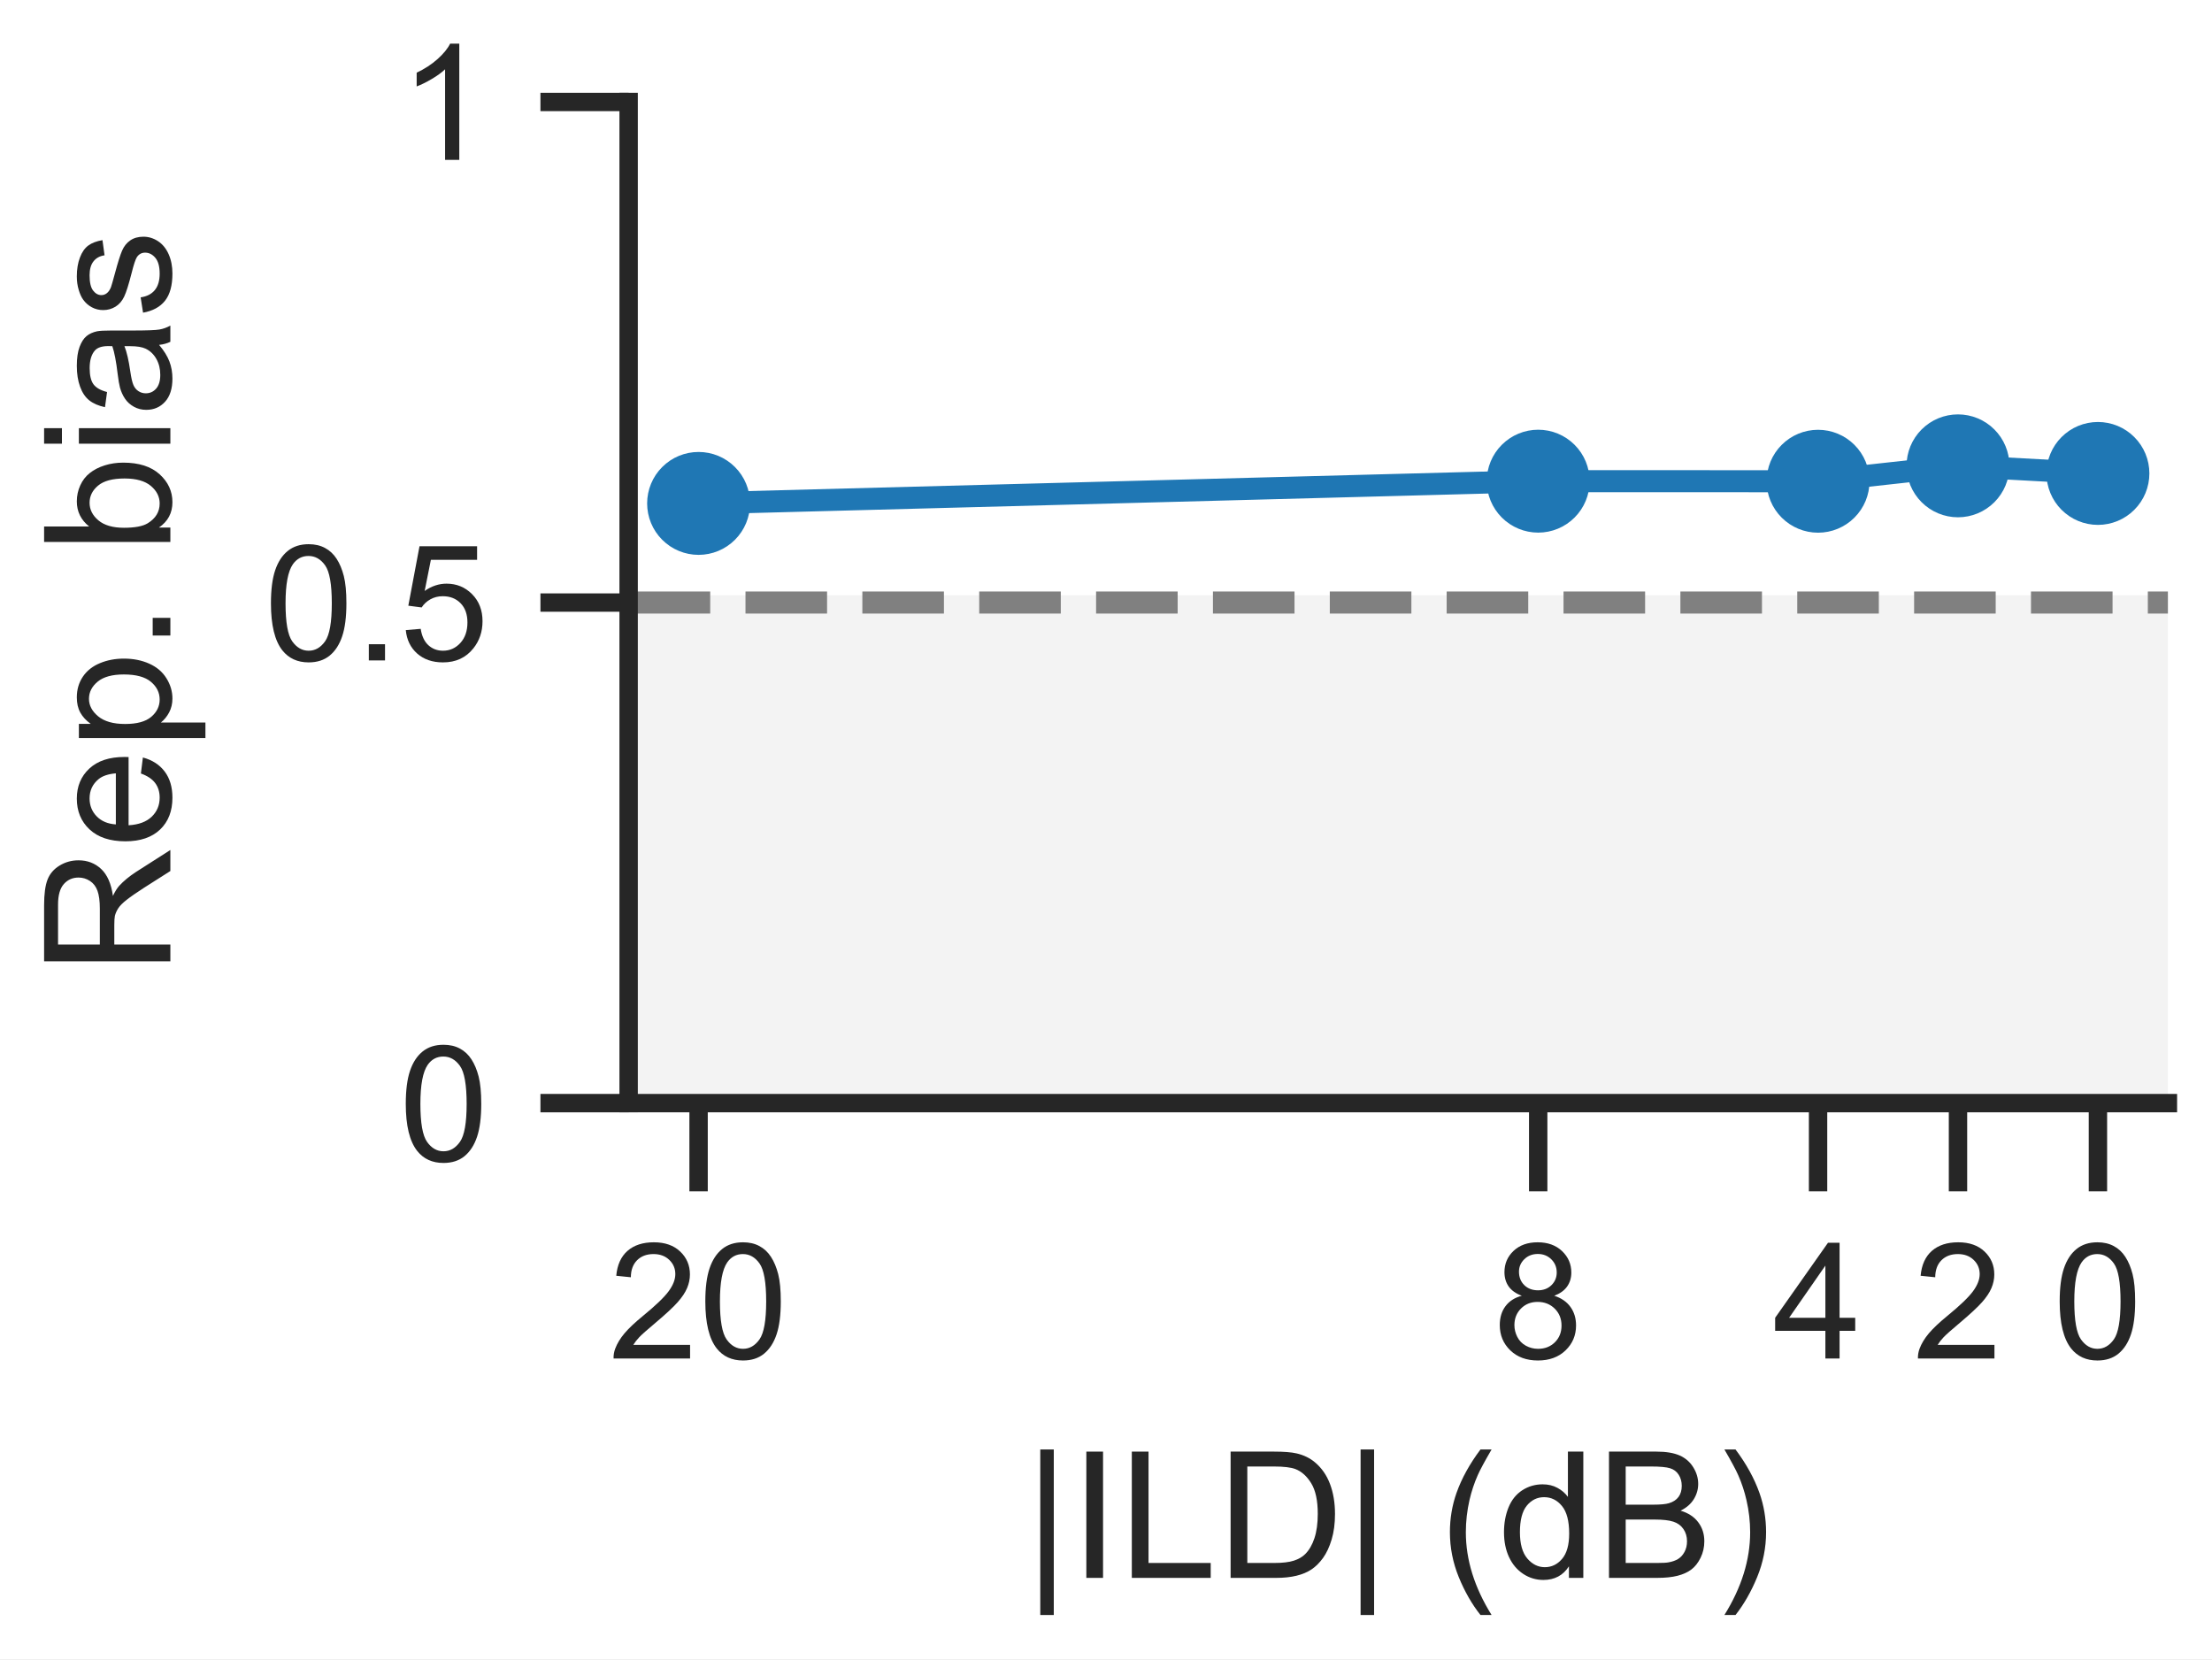
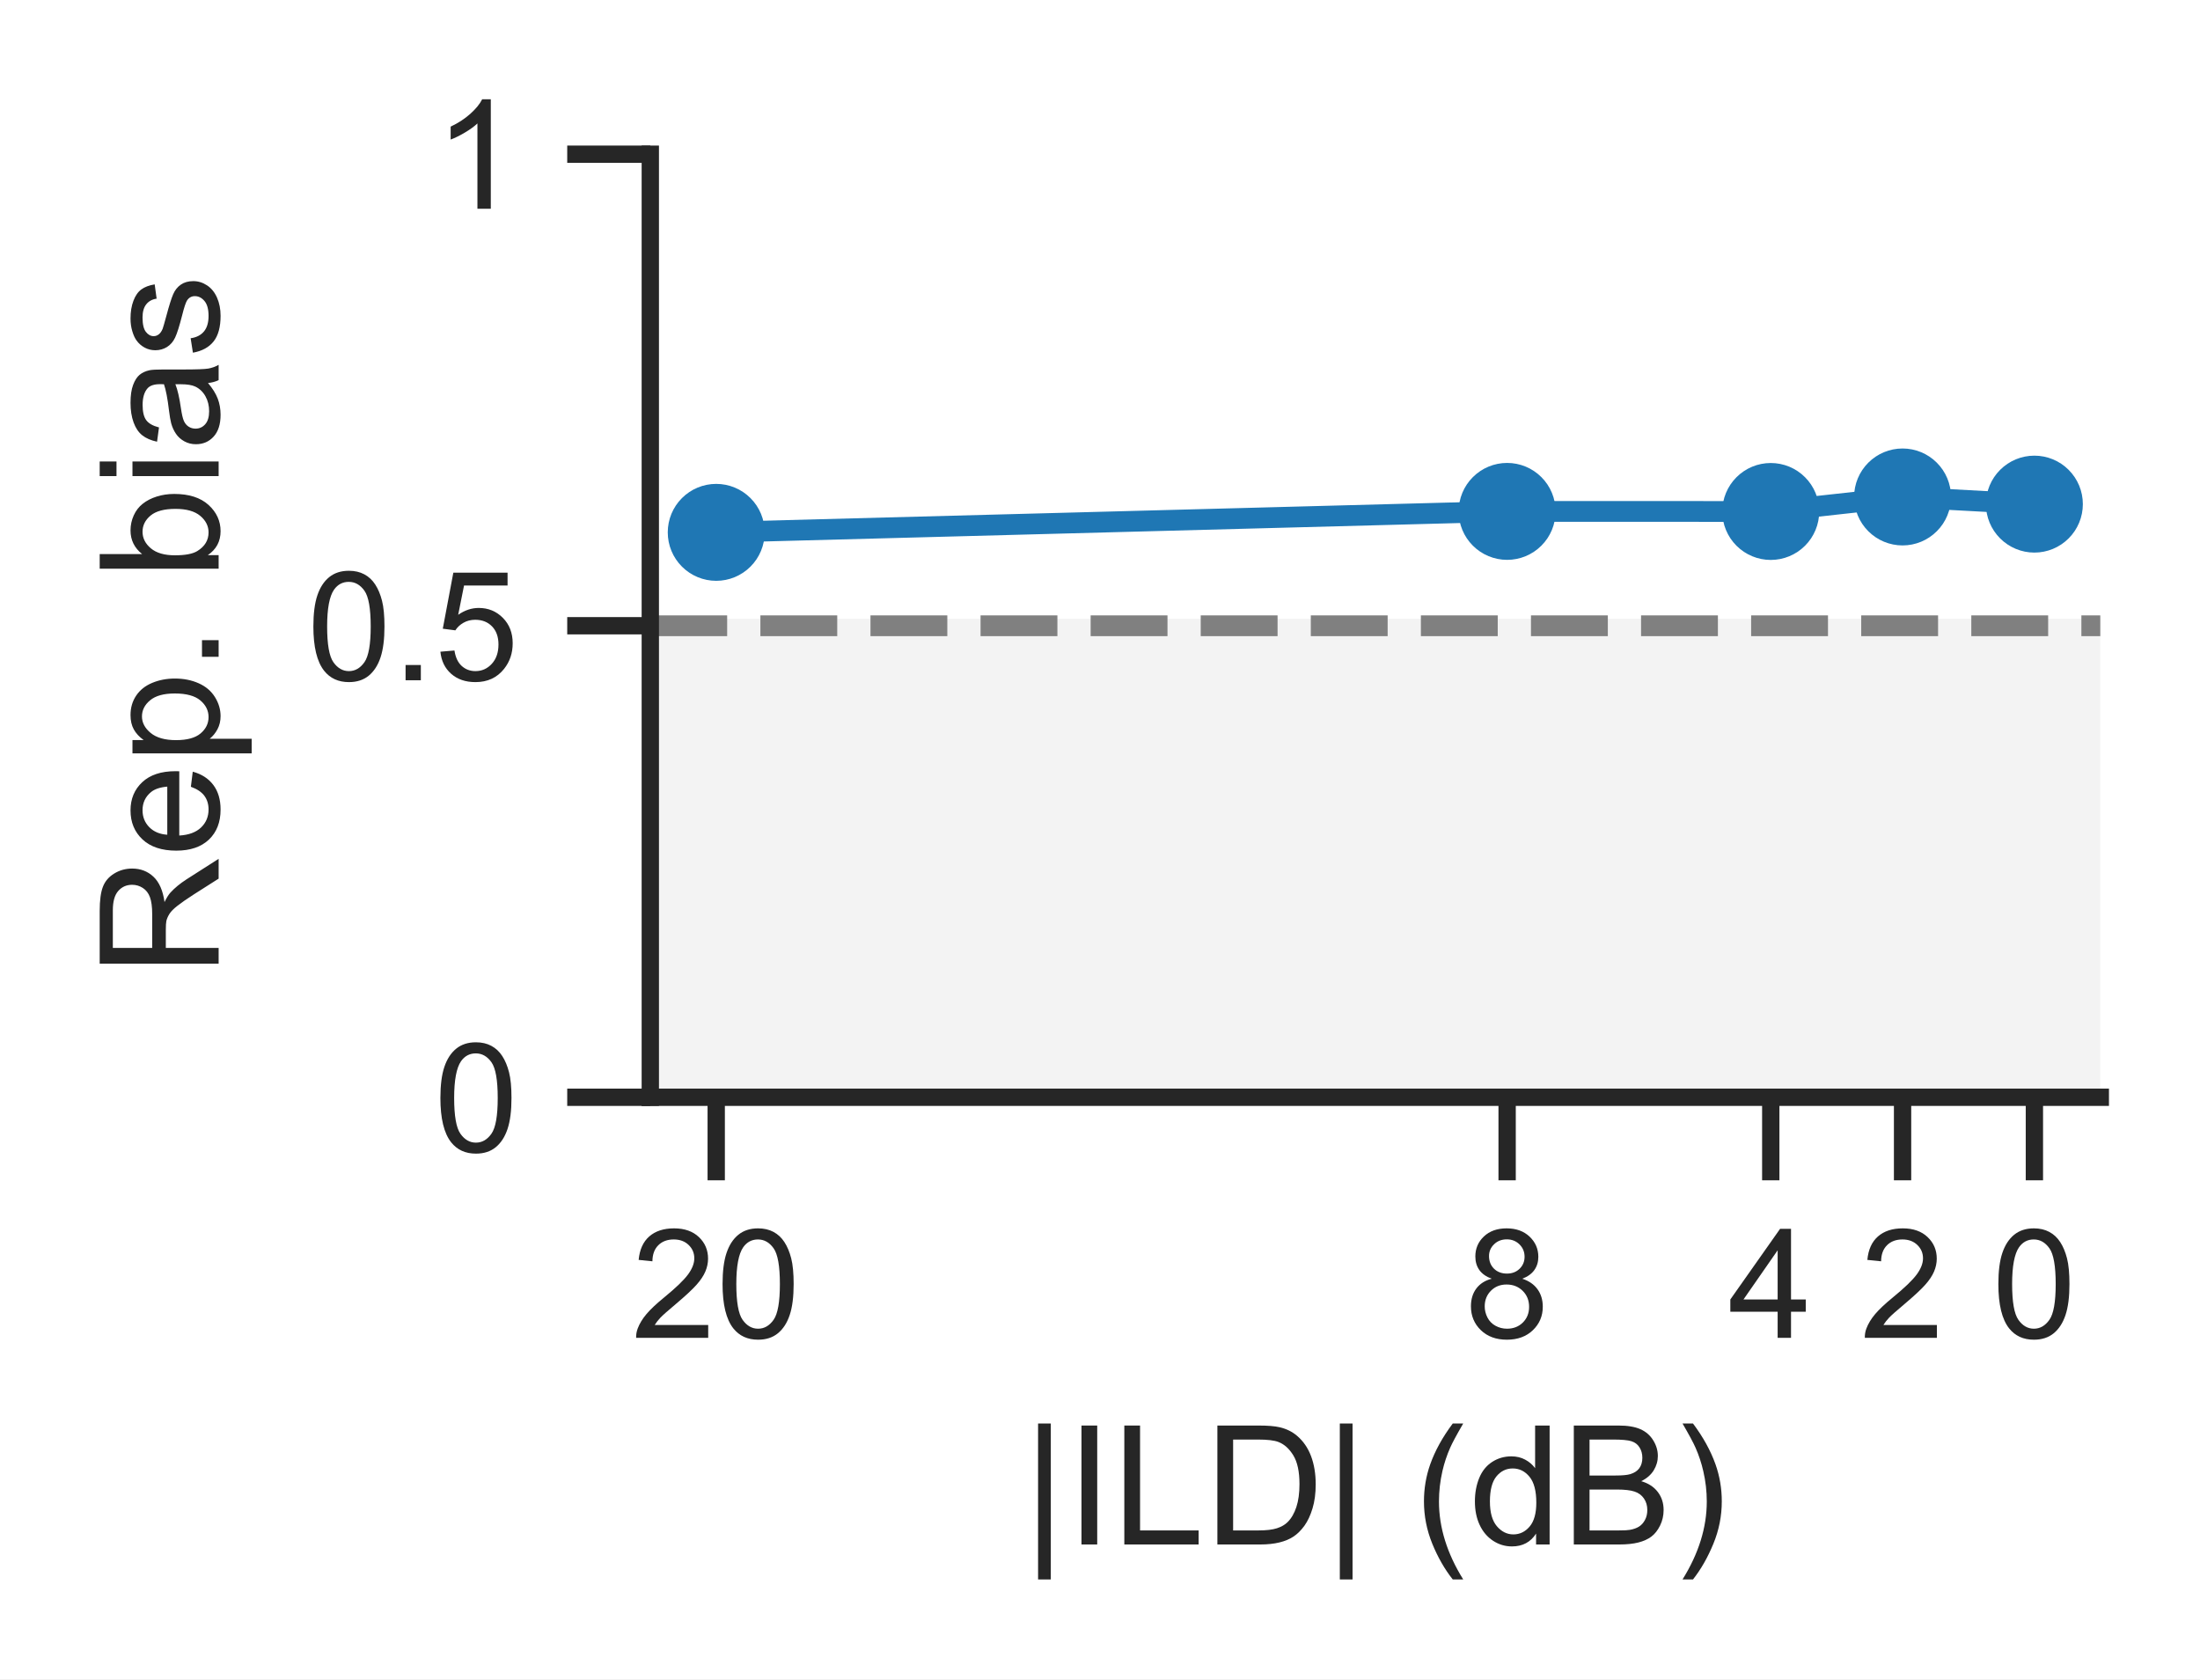
- <svg xmlns="http://www.w3.org/2000/svg" xmlns:xlink="http://www.w3.org/1999/xlink" width="150.48pt" height="112.86pt" viewBox="0 0 150.48 112.86" version="1.1">
+ <svg xmlns="http://www.w3.org/2000/svg" xmlns:xlink="http://www.w3.org/1999/xlink" width="158.88pt" height="121.26pt" viewBox="0 0 158.88 121.26" version="1.1">
  <defs>
    <style type="text/css">*{stroke-linejoin: round; stroke-linecap: butt}</style>
  </defs>
  <g id="figure_1">
    <g id="patch_1">
-       <path d="M 0 112.86  L 150.48 112.86  L 150.48 0  L 0 0  z " style="fill: #ffffff" />
+       <path d="M 0 121.26  L 158.88 121.26  L 158.88 -0  L 0 -0  z " style="fill: #ffffff" />
    </g>
    <g id="axes_1">
      <g id="patch_2">
-         <path d="M 42.765 75.039  L 147.48 75.039  L 147.48 6.937  L 42.765 6.937  z " style="fill: #ffffff" />
+         <path d="M 46.964 79.238  L 151.68 79.238  L 151.68 11.137  L 46.964 11.137  z " style="fill: #ffffff" />
      </g>
      <g id="patch_3">
-         <path d="M 42.765 75.039  L 147.48 75.039  L 147.48 40.988  L 42.765 40.988  z " clip-path="url(#pc6ae2a7eb9)" style="fill: #808080; opacity: 0.1; stroke: #808080; stroke-linejoin: miter" />
+         <path d="M 46.964 79.238  L 151.68 79.238  L 151.68 45.188  L 46.964 45.188  z " clip-path="url(#p769210679f)" style="fill: #808080; opacity: 0.1; stroke: #808080; stroke-linejoin: miter" />
      </g>
      <g id="matplotlib.axis_1">
        <g id="xtick_1">
          <g id="line2d_1">
            <defs>
-               <path id="m16953438a1" d="M 0 0  L 0 6  " style="stroke: #262626; stroke-width: 1.25" />
-             </defs>
-             <g>
-               <use xlink:href="#m16953438a1" x="142.72" y="75.039" style="fill: #262626; stroke: #262626; stroke-width: 1.25" />
+               <path id="m935893651b" d="M 0 0  L 0 6  " style="stroke: #262626; stroke-width: 1.25" />
+             </defs>
+             <g>
+               <use xlink:href="#m935893651b" x="146.92" y="79.238" style="fill: #262626; stroke: #262626; stroke-width: 1.25" />
            </g>
          </g>
          <g id="text_1">
-             <g style="fill: #262626" transform="translate(139.6615 92.41226) scale(0.11 -0.11)">
+             <g style="fill: #262626" transform="translate(143.8612 96.61202) scale(0.11 -0.11)">
              <defs>
                <path id="ArialMT-30" d="M 266 2259  Q 266 3072 433 3567  Q 600 4063 929 4331  Q 1259 4600 1759 4600  Q 2128 4600 2406 4451  Q 2684 4303 2865 4023  Q 3047 3744 3150 3342  Q 3253 2941 3253 2259  Q 3253 1453 3087 958  Q 2922 463 2592 192  Q 2263 -78 1759 -78  Q 1097 -78 719 397  Q 266 969 266 2259  z M 844 2259  Q 844 1131 1108 757  Q 1372 384 1759 384  Q 2147 384 2411 759  Q 2675 1134 2675 2259  Q 2675 3391 2411 3762  Q 2147 4134 1753 4134  Q 1366 4134 1134 3806  Q 844 3388 844 2259  z " transform="scale(0.015625)" />
              </defs>
              <use xlink:href="#ArialMT-30" />
            </g>
          </g>
        </g>
        <g id="xtick_2">
          <g id="line2d_2">
            <g>
-               <use xlink:href="#m16953438a1" x="133.2" y="75.039" style="fill: #262626; stroke: #262626; stroke-width: 1.25" />
+               <use xlink:href="#m935893651b" x="137.4" y="79.238" style="fill: #262626; stroke: #262626; stroke-width: 1.25" />
            </g>
          </g>
          <g id="text_2">
-             <g style="fill: #262626" transform="translate(130.1419 92.41226) scale(0.11 -0.11)">
+             <g style="fill: #262626" transform="translate(134.3417 96.61202) scale(0.11 -0.11)">
              <defs>
                <path id="ArialMT-32" d="M 3222 541  L 3222 0  L 194 0  Q 188 203 259 391  Q 375 700 629 1000  Q 884 1300 1366 1694  Q 2113 2306 2375 2664  Q 2638 3022 2638 3341  Q 2638 3675 2398 3904  Q 2159 4134 1775 4134  Q 1369 4134 1125 3890  Q 881 3647 878 3216  L 300 3275  Q 359 3922 746 4261  Q 1134 4600 1788 4600  Q 2447 4600 2831 4234  Q 3216 3869 3216 3328  Q 3216 3053 3103 2787  Q 2991 2522 2730 2228  Q 2469 1934 1863 1422  Q 1356 997 1212 845  Q 1069 694 975 541  L 3222 541  z " transform="scale(0.015625)" />
              </defs>
              <use xlink:href="#ArialMT-32" />
            </g>
          </g>
        </g>
        <g id="xtick_3">
          <g id="line2d_3">
            <g>
-               <use xlink:href="#m16953438a1" x="123.681" y="75.039" style="fill: #262626; stroke: #262626; stroke-width: 1.25" />
+               <use xlink:href="#m935893651b" x="127.881" y="79.238" style="fill: #262626; stroke: #262626; stroke-width: 1.25" />
            </g>
          </g>
          <g id="text_3">
-             <g style="fill: #262626" transform="translate(120.6223 92.41226) scale(0.11 -0.11)">
+             <g style="fill: #262626" transform="translate(124.8221 96.61202) scale(0.11 -0.11)">
              <defs>
                <path id="ArialMT-34" d="M 2069 0  L 2069 1097  L 81 1097  L 81 1613  L 2172 4581  L 2631 4581  L 2631 1613  L 3250 1613  L 3250 1097  L 2631 1097  L 2631 0  L 2069 0  z M 2069 1613  L 2069 3678  L 634 1613  L 2069 1613  z " transform="scale(0.015625)" />
              </defs>
              <use xlink:href="#ArialMT-34" />
            </g>
          </g>
        </g>
        <g id="xtick_4">
          <g id="line2d_4">
            <g>
-               <use xlink:href="#m16953438a1" x="104.642" y="75.039" style="fill: #262626; stroke: #262626; stroke-width: 1.25" />
+               <use xlink:href="#m935893651b" x="108.842" y="79.238" style="fill: #262626; stroke: #262626; stroke-width: 1.25" />
            </g>
          </g>
          <g id="text_4">
-             <g style="fill: #262626" transform="translate(101.5832 92.41226) scale(0.11 -0.11)">
+             <g style="fill: #262626" transform="translate(105.783 96.61202) scale(0.11 -0.11)">
              <defs>
                <path id="ArialMT-38" d="M 1131 2484  Q 781 2613 612 2850  Q 444 3088 444 3419  Q 444 3919 803 4259  Q 1163 4600 1759 4600  Q 2359 4600 2725 4251  Q 3091 3903 3091 3403  Q 3091 3084 2923 2848  Q 2756 2613 2416 2484  Q 2838 2347 3058 2040  Q 3278 1734 3278 1309  Q 3278 722 2862 322  Q 2447 -78 1769 -78  Q 1091 -78 675 323  Q 259 725 259 1325  Q 259 1772 486 2073  Q 713 2375 1131 2484  z M 1019 3438  Q 1019 3113 1228 2906  Q 1438 2700 1772 2700  Q 2097 2700 2305 2904  Q 2513 3109 2513 3406  Q 2513 3716 2298 3927  Q 2084 4138 1766 4138  Q 1444 4138 1231 3931  Q 1019 3725 1019 3438  z M 838 1322  Q 838 1081 952 856  Q 1066 631 1291 507  Q 1516 384 1775 384  Q 2178 384 2440 643  Q 2703 903 2703 1303  Q 2703 1709 2433 1975  Q 2163 2241 1756 2241  Q 1359 2241 1098 1978  Q 838 1716 838 1322  z " transform="scale(0.015625)" />
              </defs>
              <use xlink:href="#ArialMT-38" />
            </g>
          </g>
        </g>
        <g id="xtick_5">
          <g id="line2d_5">
            <g>
-               <use xlink:href="#m16953438a1" x="47.524" y="75.039" style="fill: #262626; stroke: #262626; stroke-width: 1.25" />
+               <use xlink:href="#m935893651b" x="51.724" y="79.238" style="fill: #262626; stroke: #262626; stroke-width: 1.25" />
            </g>
          </g>
          <g id="text_5">
-             <g style="fill: #262626" transform="translate(41.40736 92.41226) scale(0.11 -0.11)">
+             <g style="fill: #262626" transform="translate(45.60712 96.61202) scale(0.11 -0.11)">
              <use xlink:href="#ArialMT-32" />
              <use xlink:href="#ArialMT-30" transform="translate(55.61523 0)" />
            </g>
          </g>
        </g>
        <g id="text_6">
-           <g style="fill: #262626" transform="translate(69.66625 107.3341) scale(0.12 -0.12)">
+           <g style="fill: #262626" transform="translate(73.86601 111.5339) scale(0.12 -0.12)">
            <defs>
              <path id="ArialMT-7c" d="M 588 -1347  L 588 4659  L 1078 4659  L 1078 -1347  L 588 -1347  z " transform="scale(0.015625)" />
              <path id="ArialMT-49" d="M 597 0  L 597 4581  L 1203 4581  L 1203 0  L 597 0  z " transform="scale(0.015625)" />
              <path id="ArialMT-4c" d="M 469 0  L 469 4581  L 1075 4581  L 1075 541  L 3331 541  L 3331 0  L 469 0  z " transform="scale(0.015625)" />
              <path id="ArialMT-44" d="M 494 0  L 494 4581  L 2072 4581  Q 2606 4581 2888 4516  Q 3281 4425 3559 4188  Q 3922 3881 4101 3404  Q 4281 2928 4281 2316  Q 4281 1794 4159 1391  Q 4038 988 3847 723  Q 3656 459 3429 307  Q 3203 156 2883 78  Q 2563 0 2147 0  L 494 0  z M 1100 541  L 2078 541  Q 2531 541 2789 625  Q 3047 709 3200 863  Q 3416 1078 3536 1442  Q 3656 1806 3656 2325  Q 3656 3044 3420 3430  Q 3184 3816 2847 3947  Q 2603 4041 2063 4041  L 1100 4041  L 1100 541  z " transform="scale(0.015625)" />
              <path id="ArialMT-20" transform="scale(0.015625)" />
              <path id="ArialMT-28" d="M 1497 -1347  Q 1031 -759 709 28  Q 388 816 388 1659  Q 388 2403 628 3084  Q 909 3875 1497 4659  L 1900 4659  Q 1522 4009 1400 3731  Q 1209 3300 1100 2831  Q 966 2247 966 1656  Q 966 153 1900 -1347  L 1497 -1347  z " transform="scale(0.015625)" />
              <path id="ArialMT-64" d="M 2575 0  L 2575 419  Q 2259 -75 1647 -75  Q 1250 -75 917 144  Q 584 363 401 755  Q 219 1147 219 1656  Q 219 2153 384 2558  Q 550 2963 881 3178  Q 1213 3394 1622 3394  Q 1922 3394 2156 3267  Q 2391 3141 2538 2938  L 2538 4581  L 3097 4581  L 3097 0  L 2575 0  z M 797 1656  Q 797 1019 1065 703  Q 1334 388 1700 388  Q 2069 388 2326 689  Q 2584 991 2584 1609  Q 2584 2291 2321 2609  Q 2059 2928 1675 2928  Q 1300 2928 1048 2622  Q 797 2316 797 1656  z " transform="scale(0.015625)" />
              <path id="ArialMT-42" d="M 469 0  L 469 4581  L 2188 4581  Q 2713 4581 3030 4442  Q 3347 4303 3526 4014  Q 3706 3725 3706 3409  Q 3706 3116 3547 2856  Q 3388 2597 3066 2438  Q 3481 2316 3704 2022  Q 3928 1728 3928 1328  Q 3928 1006 3792 729  Q 3656 453 3456 303  Q 3256 153 2954 76  Q 2653 0 2216 0  L 469 0  z M 1075 2656  L 2066 2656  Q 2469 2656 2644 2709  Q 2875 2778 2992 2937  Q 3109 3097 3109 3338  Q 3109 3566 3000 3739  Q 2891 3913 2687 3977  Q 2484 4041 1991 4041  L 1075 4041  L 1075 2656  z M 1075 541  L 2216 541  Q 2509 541 2628 563  Q 2838 600 2978 687  Q 3119 775 3209 942  Q 3300 1109 3300 1328  Q 3300 1584 3169 1773  Q 3038 1963 2805 2039  Q 2572 2116 2134 2116  L 1075 2116  L 1075 541  z " transform="scale(0.015625)" />
              <path id="ArialMT-29" d="M 791 -1347  L 388 -1347  Q 1322 153 1322 1656  Q 1322 2244 1188 2822  Q 1081 3291 891 3722  Q 769 4003 388 4659  L 791 4659  Q 1378 3875 1659 3084  Q 1900 2403 1900 1659  Q 1900 816 1576 28  Q 1253 -759 791 -1347  z " transform="scale(0.015625)" />
            </defs>
            <use xlink:href="#ArialMT-7c" />
            <use xlink:href="#ArialMT-49" transform="translate(25.97656 0)" />
            <use xlink:href="#ArialMT-4c" transform="translate(53.75977 0)" />
            <use xlink:href="#ArialMT-44" transform="translate(109.375 0)" />
            <use xlink:href="#ArialMT-7c" transform="translate(181.5918 0)" />
            <use xlink:href="#ArialMT-20" transform="translate(207.5684 0)" />
            <use xlink:href="#ArialMT-28" transform="translate(235.3516 0)" />
            <use xlink:href="#ArialMT-64" transform="translate(268.6523 0)" />
            <use xlink:href="#ArialMT-42" transform="translate(324.2676 0)" />
            <use xlink:href="#ArialMT-29" transform="translate(390.9668 0)" />
          </g>
        </g>
      </g>
      <g id="matplotlib.axis_2">
        <g id="ytick_1">
          <g id="line2d_6">
            <defs>
-               <path id="me5ea3be26b" d="M 0 0  L -6 0  " style="stroke: #262626; stroke-width: 1.25" />
-             </defs>
-             <g>
-               <use xlink:href="#me5ea3be26b" x="42.765" y="75.039" style="fill: #262626; stroke: #262626; stroke-width: 1.25" />
+               <path id="mfe913b5984" d="M 0 0  L -6 0  " style="stroke: #262626; stroke-width: 1.25" />
+             </defs>
+             <g>
+               <use xlink:href="#mfe913b5984" x="46.964" y="79.238" style="fill: #262626; stroke: #262626; stroke-width: 1.25" />
            </g>
          </g>
          <g id="text_7">
-             <g style="fill: #262626" transform="translate(27.14758 78.97546) scale(0.11 -0.11)">
+             <g style="fill: #262626" transform="translate(31.34734 83.17522) scale(0.11 -0.11)">
              <use xlink:href="#ArialMT-30" />
            </g>
          </g>
        </g>
        <g id="ytick_2">
          <g id="line2d_7">
            <g>
-               <use xlink:href="#me5ea3be26b" x="42.765" y="40.988" style="fill: #262626; stroke: #262626; stroke-width: 1.25" />
+               <use xlink:href="#mfe913b5984" x="46.964" y="45.188" style="fill: #262626; stroke: #262626; stroke-width: 1.25" />
            </g>
          </g>
          <g id="text_8">
-             <g style="fill: #262626" transform="translate(17.97462 44.92465) scale(0.11 -0.11)">
+             <g style="fill: #262626" transform="translate(22.17438 49.12441) scale(0.11 -0.11)">
              <defs>
                <path id="ArialMT-2e" d="M 581 0  L 581 641  L 1222 641  L 1222 0  L 581 0  z " transform="scale(0.015625)" />
                <path id="ArialMT-35" d="M 266 1200  L 856 1250  Q 922 819 1161 601  Q 1400 384 1738 384  Q 2144 384 2425 690  Q 2706 997 2706 1503  Q 2706 1984 2436 2262  Q 2166 2541 1728 2541  Q 1456 2541 1237 2417  Q 1019 2294 894 2097  L 366 2166  L 809 4519  L 3088 4519  L 3088 3981  L 1259 3981  L 1013 2750  Q 1425 3038 1878 3038  Q 2478 3038 2890 2622  Q 3303 2206 3303 1553  Q 3303 931 2941 478  Q 2500 -78 1738 -78  Q 1113 -78 717 272  Q 322 622 266 1200  z " transform="scale(0.015625)" />
              </defs>
              <use xlink:href="#ArialMT-30" />
              <use xlink:href="#ArialMT-2e" transform="translate(55.61523 0)" />
              <use xlink:href="#ArialMT-35" transform="translate(83.39844 0)" />
            </g>
          </g>
        </g>
        <g id="ytick_3">
          <g id="line2d_8">
            <g>
-               <use xlink:href="#me5ea3be26b" x="42.765" y="6.937" style="fill: #262626; stroke: #262626; stroke-width: 1.25" />
+               <use xlink:href="#mfe913b5984" x="46.964" y="11.137" style="fill: #262626; stroke: #262626; stroke-width: 1.25" />
            </g>
          </g>
          <g id="text_9">
-             <g style="fill: #262626" transform="translate(27.14758 10.87383) scale(0.11 -0.11)">
+             <g style="fill: #262626" transform="translate(31.34734 15.07359) scale(0.11 -0.11)">
              <defs>
                <path id="ArialMT-31" d="M 2384 0  L 1822 0  L 1822 3584  Q 1619 3391 1289 3197  Q 959 3003 697 2906  L 697 3450  Q 1169 3672 1522 3987  Q 1875 4303 2022 4600  L 2384 4600  L 2384 0  z " transform="scale(0.015625)" />
              </defs>
              <use xlink:href="#ArialMT-31" />
            </g>
          </g>
        </g>
        <g id="text_10">
-           <g style="fill: #262626" transform="translate(11.58962 66.3341) rotate(-90) scale(0.12 -0.12)">
+           <g style="fill: #262626" transform="translate(15.78937 70.53386) rotate(-90) scale(0.12 -0.12)">
            <defs>
              <path id="ArialMT-52" d="M 503 0  L 503 4581  L 2534 4581  Q 3147 4581 3465 4457  Q 3784 4334 3975 4021  Q 4166 3709 4166 3331  Q 4166 2844 3850 2509  Q 3534 2175 2875 2084  Q 3116 1969 3241 1856  Q 3506 1613 3744 1247  L 4541 0  L 3778 0  L 3172 953  Q 2906 1366 2734 1584  Q 2563 1803 2427 1890  Q 2291 1978 2150 2013  Q 2047 2034 1813 2034  L 1109 2034  L 1109 0  L 503 0  z M 1109 2559  L 2413 2559  Q 2828 2559 3062 2645  Q 3297 2731 3419 2920  Q 3541 3109 3541 3331  Q 3541 3656 3305 3865  Q 3069 4075 2559 4075  L 1109 4075  L 1109 2559  z " transform="scale(0.015625)" />
              <path id="ArialMT-65" d="M 2694 1069  L 3275 997  Q 3138 488 2766 206  Q 2394 -75 1816 -75  Q 1088 -75 661 373  Q 234 822 234 1631  Q 234 2469 665 2931  Q 1097 3394 1784 3394  Q 2450 3394 2872 2941  Q 3294 2488 3294 1666  Q 3294 1616 3291 1516  L 816 1516  Q 847 969 1125 678  Q 1403 388 1819 388  Q 2128 388 2347 550  Q 2566 713 2694 1069  z M 847 1978  L 2700 1978  Q 2663 2397 2488 2606  Q 2219 2931 1791 2931  Q 1403 2931 1139 2672  Q 875 2413 847 1978  z " transform="scale(0.015625)" />
              <path id="ArialMT-70" d="M 422 -1272  L 422 3319  L 934 3319  L 934 2888  Q 1116 3141 1344 3267  Q 1572 3394 1897 3394  Q 2322 3394 2647 3175  Q 2972 2956 3137 2557  Q 3303 2159 3303 1684  Q 3303 1175 3120 767  Q 2938 359 2589 142  Q 2241 -75 1856 -75  Q 1575 -75 1351 44  Q 1128 163 984 344  L 984 -1272  L 422 -1272  z M 931 1641  Q 931 1000 1190 694  Q 1450 388 1819 388  Q 2194 388 2461 705  Q 2728 1022 2728 1688  Q 2728 2322 2467 2637  Q 2206 2953 1844 2953  Q 1484 2953 1207 2617  Q 931 2281 931 1641  z " transform="scale(0.015625)" />
              <path id="ArialMT-62" d="M 941 0  L 419 0  L 419 4581  L 981 4581  L 981 2947  Q 1338 3394 1891 3394  Q 2197 3394 2470 3270  Q 2744 3147 2920 2923  Q 3097 2700 3197 2384  Q 3297 2069 3297 1709  Q 3297 856 2875 390  Q 2453 -75 1863 -75  Q 1275 -75 941 416  L 941 0  z M 934 1684  Q 934 1088 1097 822  Q 1363 388 1816 388  Q 2184 388 2453 708  Q 2722 1028 2722 1663  Q 2722 2313 2464 2622  Q 2206 2931 1841 2931  Q 1472 2931 1203 2611  Q 934 2291 934 1684  z " transform="scale(0.015625)" />
              <path id="ArialMT-69" d="M 425 3934  L 425 4581  L 988 4581  L 988 3934  L 425 3934  z M 425 0  L 425 3319  L 988 3319  L 988 0  L 425 0  z " transform="scale(0.015625)" />
              <path id="ArialMT-61" d="M 2588 409  Q 2275 144 1986 34  Q 1697 -75 1366 -75  Q 819 -75 525 192  Q 231 459 231 875  Q 231 1119 342 1320  Q 453 1522 633 1644  Q 813 1766 1038 1828  Q 1203 1872 1538 1913  Q 2219 1994 2541 2106  Q 2544 2222 2544 2253  Q 2544 2597 2384 2738  Q 2169 2928 1744 2928  Q 1347 2928 1158 2789  Q 969 2650 878 2297  L 328 2372  Q 403 2725 575 2942  Q 747 3159 1072 3276  Q 1397 3394 1825 3394  Q 2250 3394 2515 3294  Q 2781 3194 2906 3042  Q 3031 2891 3081 2659  Q 3109 2516 3109 2141  L 3109 1391  Q 3109 606 3145 398  Q 3181 191 3288 0  L 2700 0  Q 2613 175 2588 409  z M 2541 1666  Q 2234 1541 1622 1453  Q 1275 1403 1131 1340  Q 988 1278 909 1158  Q 831 1038 831 891  Q 831 666 1001 516  Q 1172 366 1500 366  Q 1825 366 2078 508  Q 2331 650 2450 897  Q 2541 1088 2541 1459  L 2541 1666  z " transform="scale(0.015625)" />
              <path id="ArialMT-73" d="M 197 991  L 753 1078  Q 800 744 1014 566  Q 1228 388 1613 388  Q 2000 388 2187 545  Q 2375 703 2375 916  Q 2375 1106 2209 1216  Q 2094 1291 1634 1406  Q 1016 1563 777 1677  Q 538 1791 414 1992  Q 291 2194 291 2438  Q 291 2659 392 2848  Q 494 3038 669 3163  Q 800 3259 1026 3326  Q 1253 3394 1513 3394  Q 1903 3394 2198 3281  Q 2494 3169 2634 2976  Q 2775 2784 2828 2463  L 2278 2388  Q 2241 2644 2061 2787  Q 1881 2931 1553 2931  Q 1166 2931 1000 2803  Q 834 2675 834 2503  Q 834 2394 903 2306  Q 972 2216 1119 2156  Q 1203 2125 1616 2013  Q 2213 1853 2448 1751  Q 2684 1650 2818 1456  Q 2953 1263 2953 975  Q 2953 694 2789 445  Q 2625 197 2315 61  Q 2006 -75 1616 -75  Q 969 -75 630 194  Q 291 463 197 991  z " transform="scale(0.015625)" />
            </defs>
            <use xlink:href="#ArialMT-52" />
            <use xlink:href="#ArialMT-65" transform="translate(72.2168 0)" />
            <use xlink:href="#ArialMT-70" transform="translate(127.832 0)" />
            <use xlink:href="#ArialMT-2e" transform="translate(183.4473 0)" />
            <use xlink:href="#ArialMT-20" transform="translate(211.2305 0)" />
            <use xlink:href="#ArialMT-62" transform="translate(239.0137 0)" />
            <use xlink:href="#ArialMT-69" transform="translate(294.6289 0)" />
            <use xlink:href="#ArialMT-61" transform="translate(316.8457 0)" />
            <use xlink:href="#ArialMT-73" transform="translate(372.4609 0)" />
          </g>
        </g>
      </g>
      <g id="LineCollection_1">
-         <path d="M 142.72 32.943  L 142.72 31.468  " clip-path="url(#pc6ae2a7eb9)" style="fill: none; stroke: #1f77b4; stroke-width: 1.5" />
-         <path d="M 133.2 32.577  L 133.2 30.799  " clip-path="url(#pc6ae2a7eb9)" style="fill: none; stroke: #1f77b4; stroke-width: 1.5" />
-         <path d="M 123.681 33.452  L 123.681 32.021  " clip-path="url(#pc6ae2a7eb9)" style="fill: none; stroke: #1f77b4; stroke-width: 1.5" />
-         <path d="M 104.642 33.431  L 104.642 32.03  " clip-path="url(#pc6ae2a7eb9)" style="fill: none; stroke: #1f77b4; stroke-width: 1.5" />
-         <path d="M 47.524 34.819  L 47.524 33.669  " clip-path="url(#pc6ae2a7eb9)" style="fill: none; stroke: #1f77b4; stroke-width: 1.5" />
+         <path d="M 146.92 37.142  L 146.92 35.668  " clip-path="url(#p769210679f)" style="fill: none; stroke: #1f77b4; stroke-width: 1.5" />
+         <path d="M 137.4 36.777  L 137.4 34.999  " clip-path="url(#p769210679f)" style="fill: none; stroke: #1f77b4; stroke-width: 1.5" />
+         <path d="M 127.881 37.652  L 127.881 36.22  " clip-path="url(#p769210679f)" style="fill: none; stroke: #1f77b4; stroke-width: 1.5" />
+         <path d="M 108.842 37.631  L 108.842 36.23  " clip-path="url(#p769210679f)" style="fill: none; stroke: #1f77b4; stroke-width: 1.5" />
+         <path d="M 51.724 39.019  L 51.724 37.869  " clip-path="url(#p769210679f)" style="fill: none; stroke: #1f77b4; stroke-width: 1.5" />
      </g>
      <g id="line2d_9">
-         <path d="M 42.765 40.988  L 147.48 40.988  " clip-path="url(#pc6ae2a7eb9)" style="fill: none; stroke-dasharray: 5.55,2.4; stroke-dashoffset: 0; stroke: #808080; stroke-width: 1.5" />
+         <path d="M 46.964 45.188  L 151.68 45.188  " clip-path="url(#p769210679f)" style="fill: none; stroke-dasharray: 5.55,2.4; stroke-dashoffset: 0; stroke: #808080; stroke-width: 1.5" />
      </g>
      <g id="line2d_10">
-         <path d="M 142.72 32.205  L 133.2 31.688  L 123.681 32.736  L 104.642 32.731  L 47.524 34.244  " clip-path="url(#pc6ae2a7eb9)" style="fill: none; stroke: #1f77b4; stroke-width: 1.5; stroke-linecap: round" />
+         <path d="M 146.92 36.405  L 137.4 35.888  L 127.881 36.936  L 108.842 36.93  L 51.724 38.444  " clip-path="url(#p769210679f)" style="fill: none; stroke: #1f77b4; stroke-width: 1.5; stroke-linecap: round" />
        <defs>
-           <path id="m9d118b103c" d="M 0 3  C 0.796 3 1.559 2.684 2.121 2.121  C 2.684 1.559 3 0.796 3 0  C 3 -0.796 2.684 -1.559 2.121 -2.121  C 1.559 -2.684 0.796 -3 0 -3  C -0.796 -3 -1.559 -2.684 -2.121 -2.121  C -2.684 -1.559 -3 -0.796 -3 0  C -3 0.796 -2.684 1.559 -2.121 2.121  C -1.559 2.684 -0.796 3 0 3  z " style="stroke: #1f77b4" />
+           <path id="mace1dfdccf" d="M 0 3  C 0.796 3 1.559 2.684 2.121 2.121  C 2.684 1.559 3 0.796 3 0  C 3 -0.796 2.684 -1.559 2.121 -2.121  C 1.559 -2.684 0.796 -3 0 -3  C -0.796 -3 -1.559 -2.684 -2.121 -2.121  C -2.684 -1.559 -3 -0.796 -3 0  C -3 0.796 -2.684 1.559 -2.121 2.121  C -1.559 2.684 -0.796 3 0 3  z " style="stroke: #1f77b4" />
        </defs>
-         <g clip-path="url(#pc6ae2a7eb9)">
-           <use xlink:href="#m9d118b103c" x="142.72" y="32.205" style="fill: #1f77b4; stroke: #1f77b4" />
-           <use xlink:href="#m9d118b103c" x="133.2" y="31.688" style="fill: #1f77b4; stroke: #1f77b4" />
-           <use xlink:href="#m9d118b103c" x="123.681" y="32.736" style="fill: #1f77b4; stroke: #1f77b4" />
-           <use xlink:href="#m9d118b103c" x="104.642" y="32.731" style="fill: #1f77b4; stroke: #1f77b4" />
-           <use xlink:href="#m9d118b103c" x="47.524" y="34.244" style="fill: #1f77b4; stroke: #1f77b4" />
+         <g clip-path="url(#p769210679f)">
+           <use xlink:href="#mace1dfdccf" x="146.92" y="36.405" style="fill: #1f77b4; stroke: #1f77b4" />
+           <use xlink:href="#mace1dfdccf" x="137.4" y="35.888" style="fill: #1f77b4; stroke: #1f77b4" />
+           <use xlink:href="#mace1dfdccf" x="127.881" y="36.936" style="fill: #1f77b4; stroke: #1f77b4" />
+           <use xlink:href="#mace1dfdccf" x="108.842" y="36.93" style="fill: #1f77b4; stroke: #1f77b4" />
+           <use xlink:href="#mace1dfdccf" x="51.724" y="38.444" style="fill: #1f77b4; stroke: #1f77b4" />
        </g>
      </g>
      <g id="patch_4">
-         <path d="M 42.765 75.039  L 42.765 6.937  " style="fill: none; stroke: #262626; stroke-width: 1.25; stroke-linejoin: miter; stroke-linecap: square" />
+         <path d="M 46.964 79.238  L 46.964 11.137  " style="fill: none; stroke: #262626; stroke-width: 1.25; stroke-linejoin: miter; stroke-linecap: square" />
      </g>
      <g id="patch_5">
-         <path d="M 42.765 75.039  L 147.48 75.039  " style="fill: none; stroke: #262626; stroke-width: 1.25; stroke-linejoin: miter; stroke-linecap: square" />
+         <path d="M 46.964 79.238  L 151.68 79.238  " style="fill: none; stroke: #262626; stroke-width: 1.25; stroke-linejoin: miter; stroke-linecap: square" />
      </g>
    </g>
  </g>
  <defs>
-     <clipPath id="pc6ae2a7eb9">
-       <rect x="42.765" y="6.937" width="104.715" height="68.102" />
+     <clipPath id="p769210679f">
+       <rect x="46.964" y="11.137" width="104.715" height="68.102" />
    </clipPath>
  </defs>
</svg>
